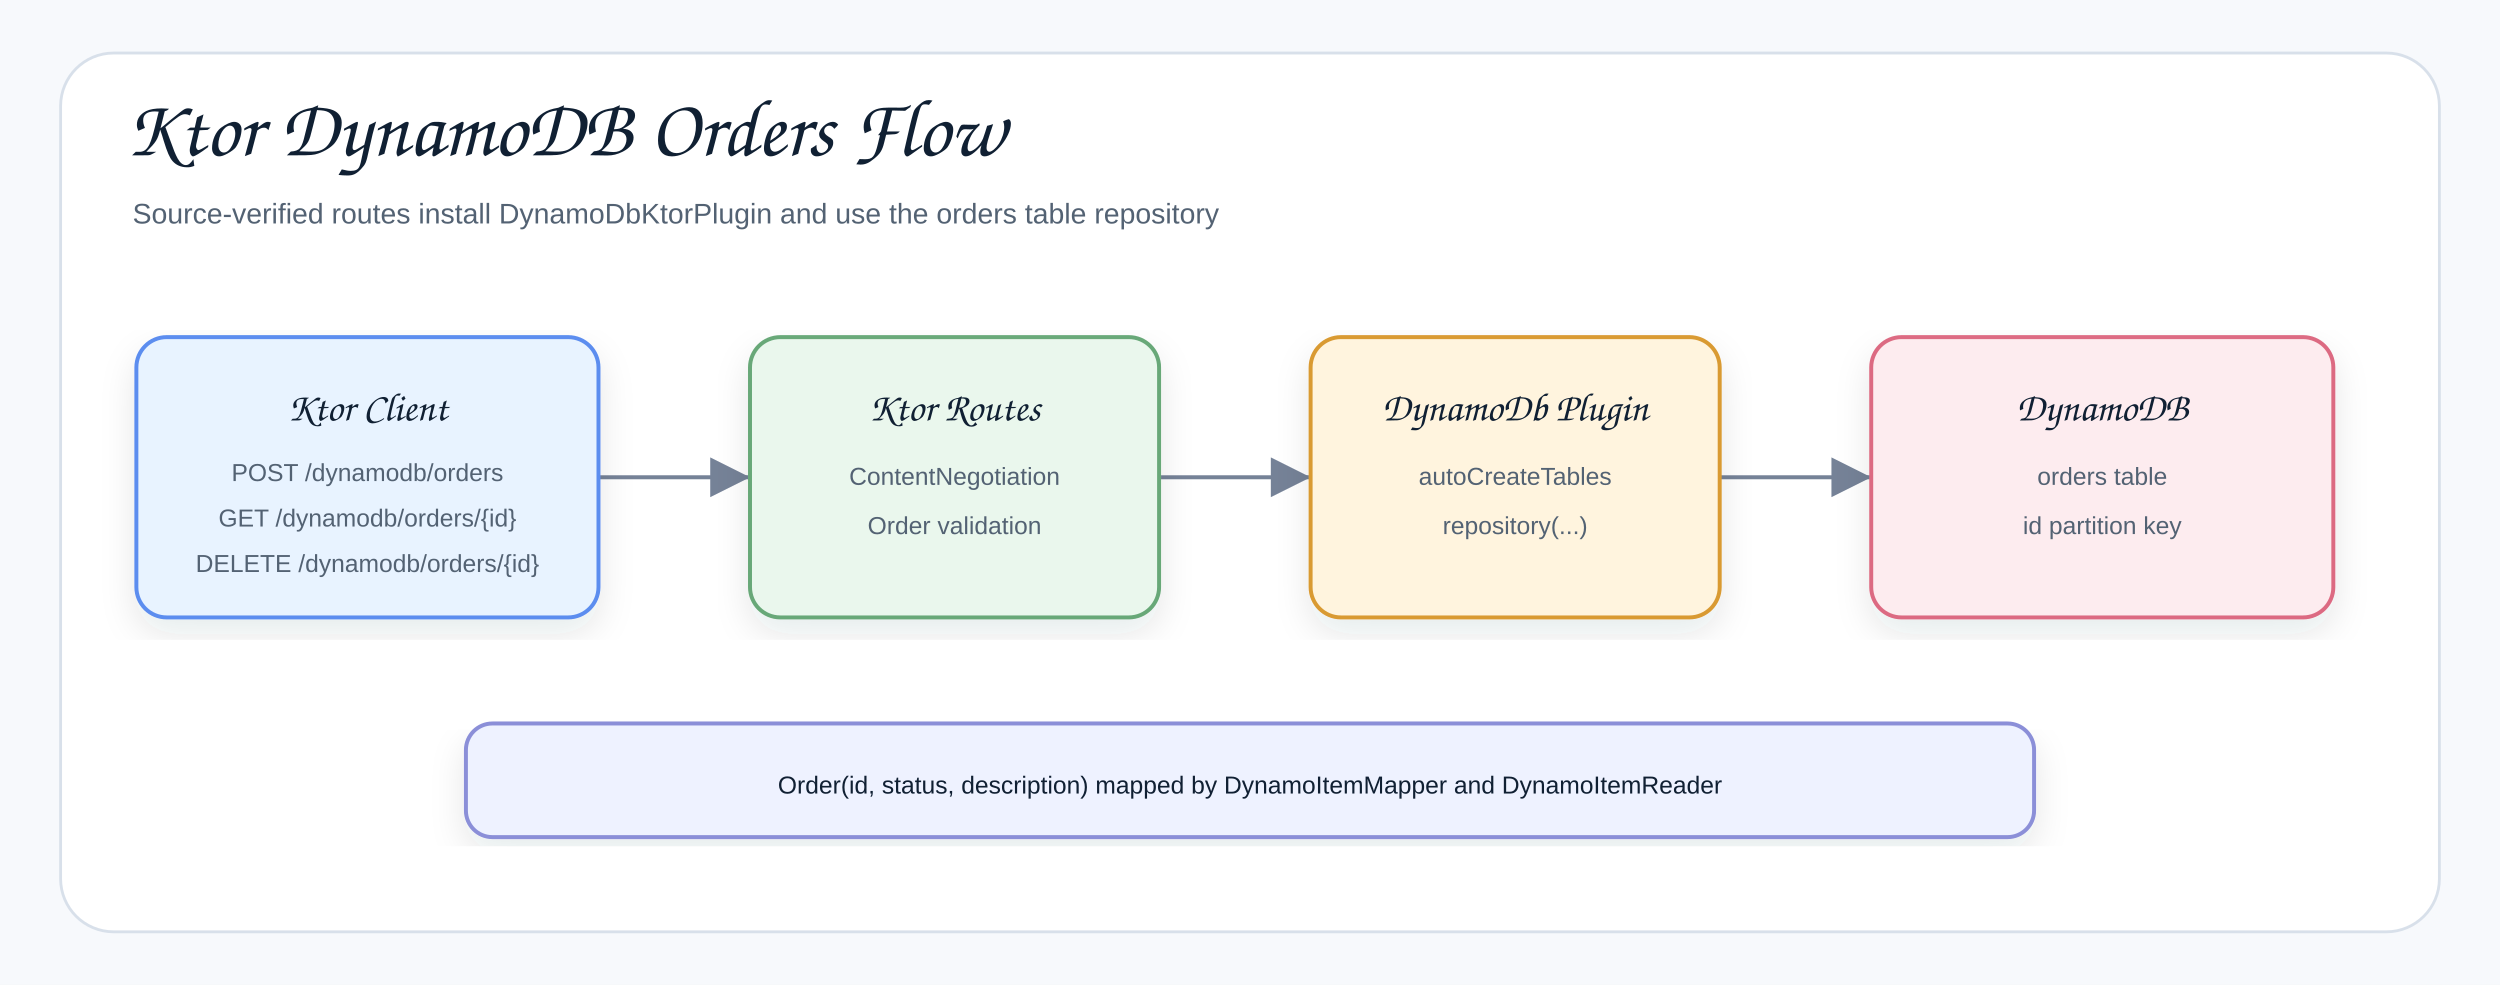
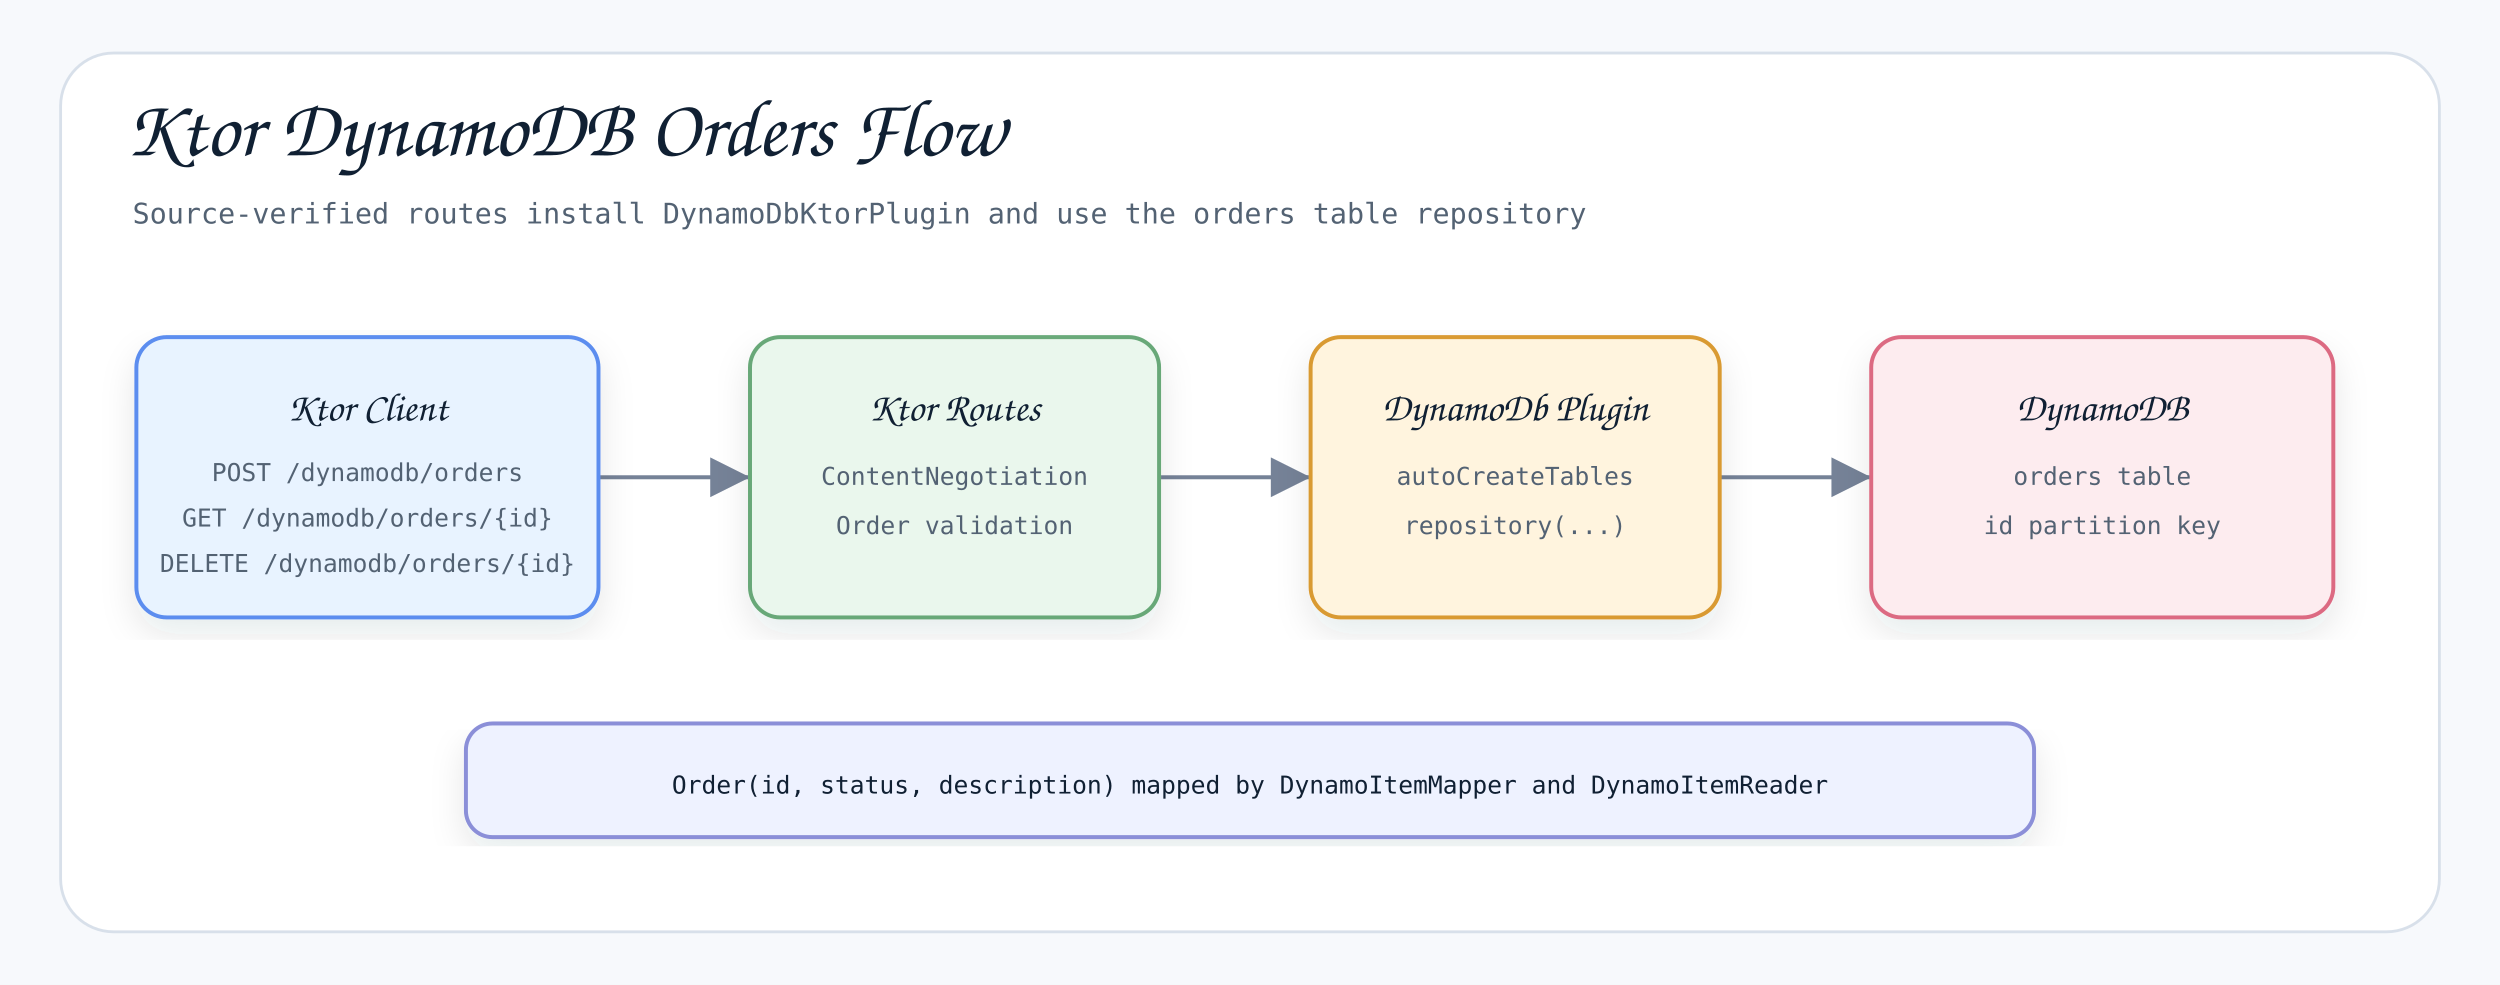
<svg xmlns="http://www.w3.org/2000/svg" width="1320" height="520" viewBox="0 0 1320 520" role="img" aria-label="Ktor DynamoDB Orders Flow">
  <defs>
    <filter id="shadow" x="-8%" y="-8%" width="116%" height="116%">
      <feDropShadow dx="0" dy="8" stdDeviation="9" flood-color="#1f2937" flood-opacity="0.10" />
    </filter>
    <marker id="arrow" markerWidth="12" markerHeight="10" refX="10" refY="5" orient="auto" markerUnits="strokeWidth">
      <path d="M 0 0 L 10 5 L 0 10 z" fill="#758297" />
    </marker>
    <style>
    .canvas{fill:#f7f9fc}.frame{fill:#fff;stroke:#d8e0ea;stroke-width:1.5}
-     .title{font-family:"Architects Daughter","Comic Sans MS","Comic Sans",cursive;font-size:43px;font-weight:400;fill:#102033}
-     .subtitle{font-family:"Comic Sans MS","Comic Sans","Comic Neue",Arial,sans-serif;font-size:15px;font-weight:400;fill:#536273}
-     .label{font-family:"Architects Daughter","Comic Sans MS","Comic Sans",cursive;font-size:25px;font-weight:400;fill:#102033}
-     .smallLabel{font-family:"Architects Daughter","Comic Sans MS","Comic Sans",cursive;font-size:21px;font-weight:400;fill:#102033}
-     .small{font-family:"Comic Sans MS","Comic Sans","Comic Neue",Arial,sans-serif;font-size:13px;font-weight:400;fill:#536273}
-     .mono{font-family:"Comic Sans MS","Comic Sans","Comic Neue",Arial,sans-serif;font-size:13px;font-weight:400;fill:#102033}
+     .title{font-family:"Architects Daughter",cursive;font-size:43px;font-weight:400;fill:#102033}
+     .subtitle{font-family:"Comic Mono",monospace;font-size:15px;font-weight:400;fill:#536273}
+     .label{font-family:"Architects Daughter",cursive;font-size:25px;font-weight:400;fill:#102033}
+     .smallLabel{font-family:"Architects Daughter",cursive;font-size:21px;font-weight:400;fill:#102033}
+     .small{font-family:"Comic Mono",monospace;font-size:13px;font-weight:400;fill:#536273}
+     .mono{font-family:"Comic Mono",monospace;font-size:13px;font-weight:400;fill:#102033}
    .card{stroke-width:2.1;filter:url(#shadow)}.line{stroke:#758297;stroke-width:2.1;fill:none;marker-end:url(#arrow)}
  </style>
  </defs>
  <rect class="canvas" width="1320" height="520" />
  <rect class="frame" x="32" y="28" width="1256" height="464" rx="28" />
  <text class="title" x="66" y="82">Ktor DynamoDB Orders Flow</text>
  <text class="subtitle" x="70" y="118">Source-verified routes install DynamoDbKtorPlugin and use the orders table repository</text>
  <path class="line" d="M316 252 C346 252 366 252 396 252" />
  <path class="line" d="M612 252 C642 252 662 252 692 252" />
  <path class="line" d="M908 252 C938 252 958 252 988 252" />
  <g transform="translate(72,178)">
    <rect class="card" x="0" y="0" width="244" height="148" rx="16" fill="#E8F3FF" stroke="#5B8DEF" />
    <text class="smallLabel" x="122" y="44" text-anchor="middle">Ktor Client</text>
    <text class="small" x="122" y="76" text-anchor="middle">POST /dynamodb/orders</text>
    <text class="small" x="122" y="100" text-anchor="middle">GET /dynamodb/orders/{id}</text>
    <text class="small" x="122" y="124" text-anchor="middle">DELETE /dynamodb/orders/{id}</text>
  </g>
  <g transform="translate(396,178)">
    <rect class="card" x="0" y="0" width="216" height="148" rx="16" fill="#EAF7ED" stroke="#67A878" />
    <text class="smallLabel" x="108" y="44" text-anchor="middle">Ktor Routes</text>
    <text class="small" x="108" y="78" text-anchor="middle">ContentNegotiation</text>
    <text class="small" x="108" y="104" text-anchor="middle">Order validation</text>
  </g>
  <g transform="translate(692,178)">
    <rect class="card" x="0" y="0" width="216" height="148" rx="16" fill="#FFF4DE" stroke="#D99A33" />
    <text class="smallLabel" x="108" y="44" text-anchor="middle">DynamoDb Plugin</text>
    <text class="small" x="108" y="78" text-anchor="middle">autoCreateTables</text>
    <text class="small" x="108" y="104" text-anchor="middle">repository(...)</text>
  </g>
  <g transform="translate(988,178)">
    <rect class="card" x="0" y="0" width="244" height="148" rx="16" fill="#FDECEF" stroke="#DC6B82" />
    <text class="smallLabel" x="122" y="44" text-anchor="middle">DynamoDB</text>
    <text class="small" x="122" y="78" text-anchor="middle">orders table</text>
    <text class="small" x="122" y="104" text-anchor="middle">id partition key</text>
  </g>
  <g transform="translate(246,382)">
    <rect class="card" x="0" y="0" width="828" height="60" rx="14" fill="#EEF2FF" stroke="#8B8FD8" />
    <text class="mono" x="414" y="37" text-anchor="middle">Order(id, status, description) mapped by DynamoItemMapper and DynamoItemReader</text>
  </g>
</svg>
